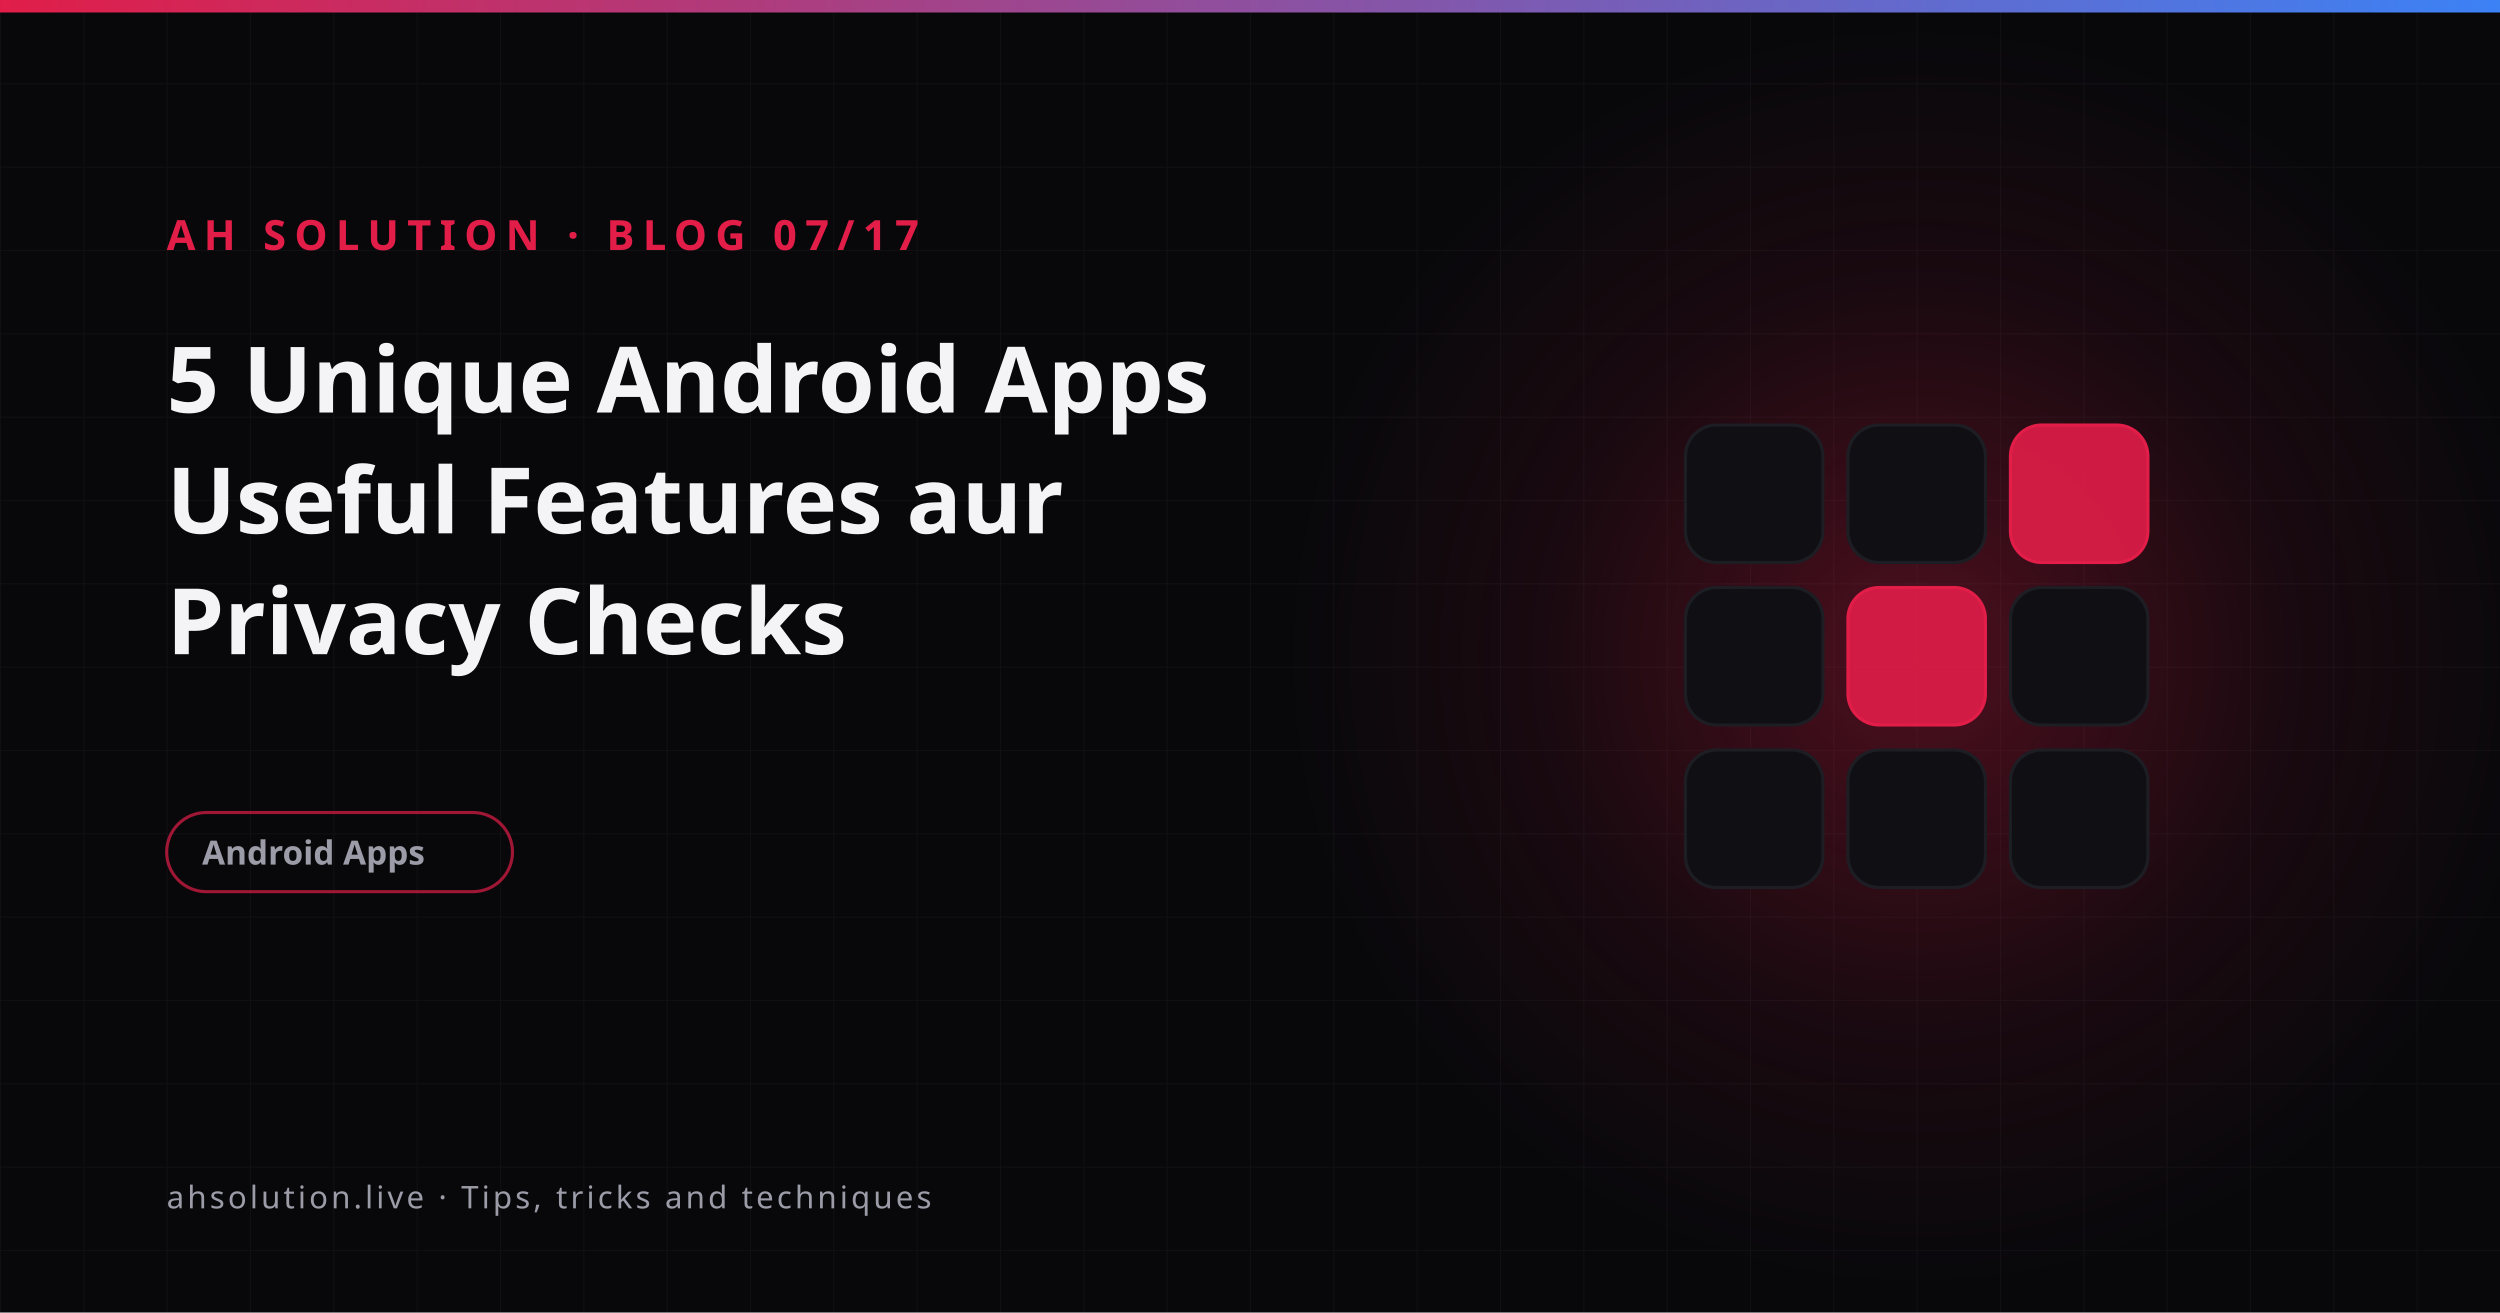
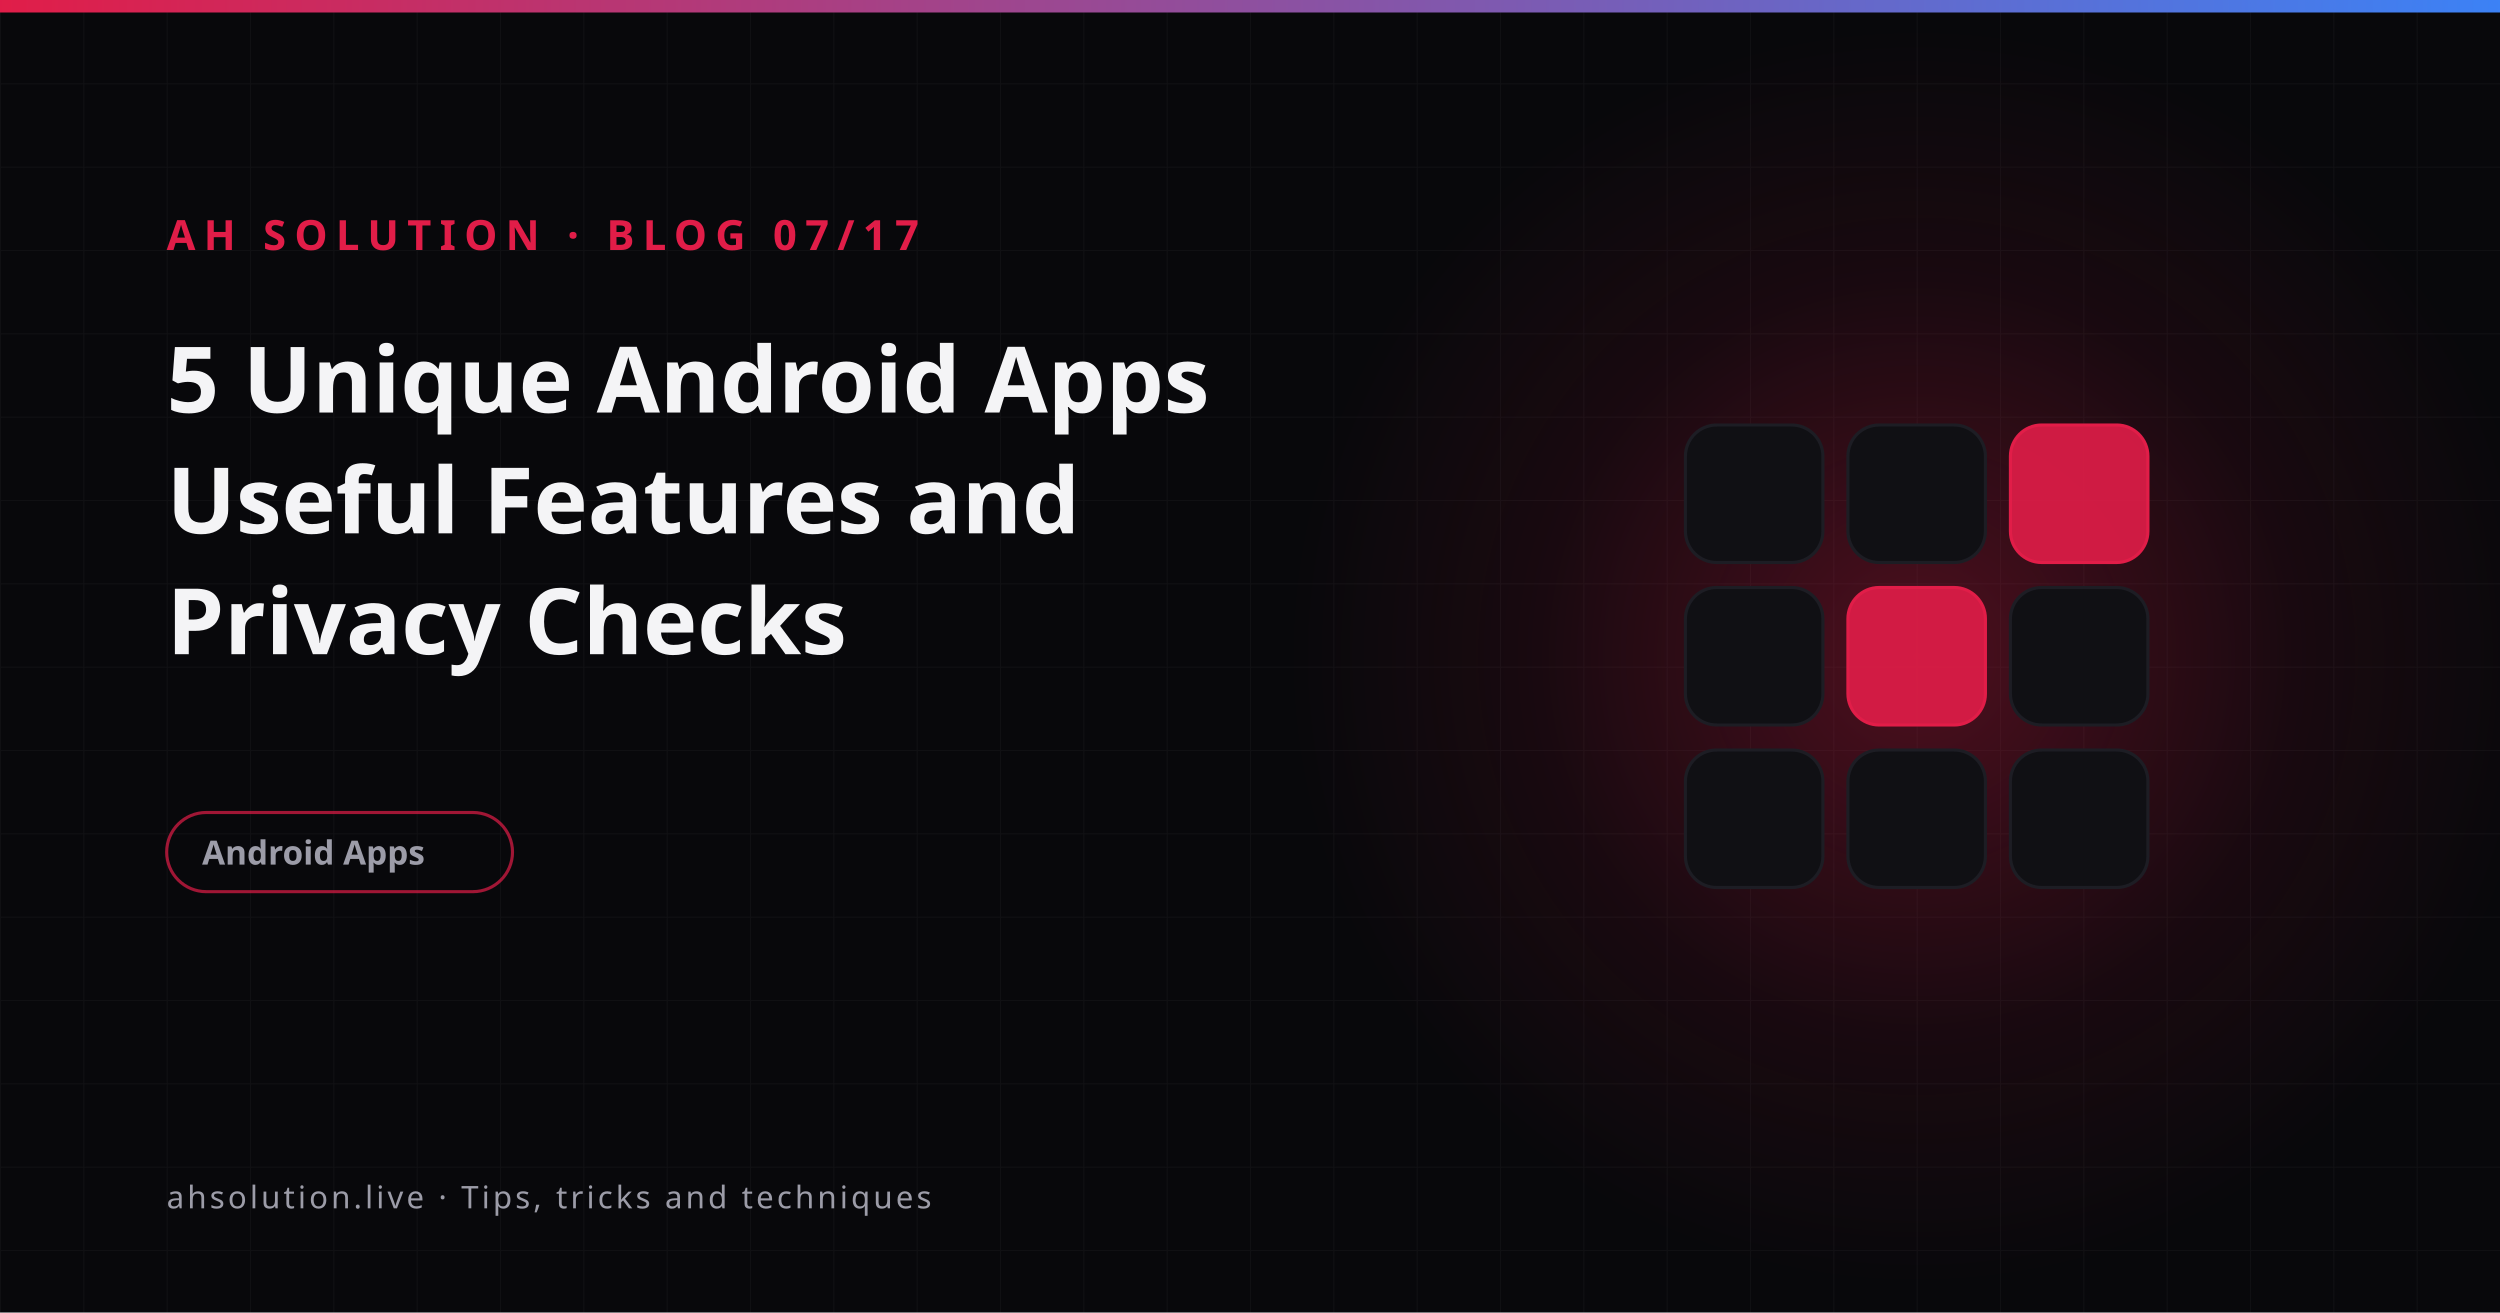
- <svg xmlns="http://www.w3.org/2000/svg" width="1200" height="630" viewBox="0 0 1200 630" role="img" aria-label="AH Solution editorial cover — 5 Unique Android Apps: Useful Features aur Privacy Checks">
+ <svg xmlns="http://www.w3.org/2000/svg" width="1200" height="630" viewBox="0 0 1200 630" role="img" aria-label="AH Solution editorial cover — 5 Unique Android Apps: Useful Features and Privacy Checks">
  <defs>
    <radialGradient id="glow" cx="50%" cy="50%" r="50%">
      <stop offset="0%" stop-color="#E11D48" stop-opacity="0.32" />
      <stop offset="60%" stop-color="#E11D48" stop-opacity="0.08" />
      <stop offset="100%" stop-color="#E11D48" stop-opacity="0" />
    </radialGradient>
    <linearGradient id="bar" x1="0" y1="0" x2="1" y2="0">
      <stop offset="0%" stop-color="#E11D48" />
      <stop offset="100%" stop-color="#3B82F6" />
    </linearGradient>
    <pattern id="grid" width="40" height="40" patternUnits="userSpaceOnUse">
      <path d="M40 0H0V40" fill="none" stroke="#FFFFFF" stroke-opacity="0.035" stroke-width="1" />
    </pattern>
  </defs>
  <rect width="1200" height="630" fill="#08080B" />
  <rect width="1200" height="630" fill="url(#grid)" />
  <circle cx="920" cy="315" r="300" fill="url(#glow)" />
  <rect x="0" y="0" width="1200" height="6" fill="url(#bar)" />
  <text x="80" y="120" font-family="Manrope, 'Segoe UI', system-ui, sans-serif" font-size="20" font-weight="700" letter-spacing="4" fill="#E11D48">AH SOLUTION · BLOG 07/17</text>
  <text x="80" y="198" font-family="Manrope, 'Segoe UI', system-ui, sans-serif" font-size="44" font-weight="800" fill="#F4F4F6">5 Unique Android Apps</text>
-   <text x="80" y="256" font-family="Manrope, 'Segoe UI', system-ui, sans-serif" font-size="44" font-weight="800" fill="#F4F4F6">Useful Features aur</text>
+   <text x="80" y="256" font-family="Manrope, 'Segoe UI', system-ui, sans-serif" font-size="44" font-weight="800" fill="#F4F4F6">Useful Features and</text>
  <text x="80" y="314" font-family="Manrope, 'Segoe UI', system-ui, sans-serif" font-size="44" font-weight="800" fill="#F4F4F6">Privacy Checks</text>
  <rect x="80" y="390" width="166" height="38" rx="19" fill="none" stroke="#E11D48" stroke-opacity="0.7" stroke-width="1.5" />
  <text x="97" y="415" font-family="Manrope, 'Segoe UI', system-ui, sans-serif" font-size="16" font-weight="600" fill="#9C9CA8">Android Apps</text>
  <rect x="809" y="204" width="66" height="66" rx="15" fill="#101014" fill-opacity="1" stroke="#1D1D24" stroke-width="1.5" />
  <rect x="887" y="204" width="66" height="66" rx="15" fill="#101014" fill-opacity="1" stroke="#1D1D24" stroke-width="1.5" />
  <rect x="965" y="204" width="66" height="66" rx="15" fill="#E11D48" fill-opacity="0.9" stroke="#E11D48" stroke-width="1.5" />
  <rect x="809" y="282" width="66" height="66" rx="15" fill="#101014" fill-opacity="1" stroke="#1D1D24" stroke-width="1.5" />
  <rect x="887" y="282" width="66" height="66" rx="15" fill="#E11D48" fill-opacity="0.9" stroke="#E11D48" stroke-width="1.5" />
  <rect x="965" y="282" width="66" height="66" rx="15" fill="#101014" fill-opacity="1" stroke="#1D1D24" stroke-width="1.5" />
  <rect x="809" y="360" width="66" height="66" rx="15" fill="#101014" fill-opacity="1" stroke="#1D1D24" stroke-width="1.5" />
  <rect x="887" y="360" width="66" height="66" rx="15" fill="#101014" fill-opacity="1" stroke="#1D1D24" stroke-width="1.5" />
  <rect x="965" y="360" width="66" height="66" rx="15" fill="#101014" fill-opacity="1" stroke="#1D1D24" stroke-width="1.5" />
  <text x="80" y="580" font-family="Manrope, 'Segoe UI', system-ui, sans-serif" font-size="15" font-weight="500" letter-spacing="1.5" fill="#9C9CA8">ahsolution.live · Tips, tricks and techniques</text>
</svg>
